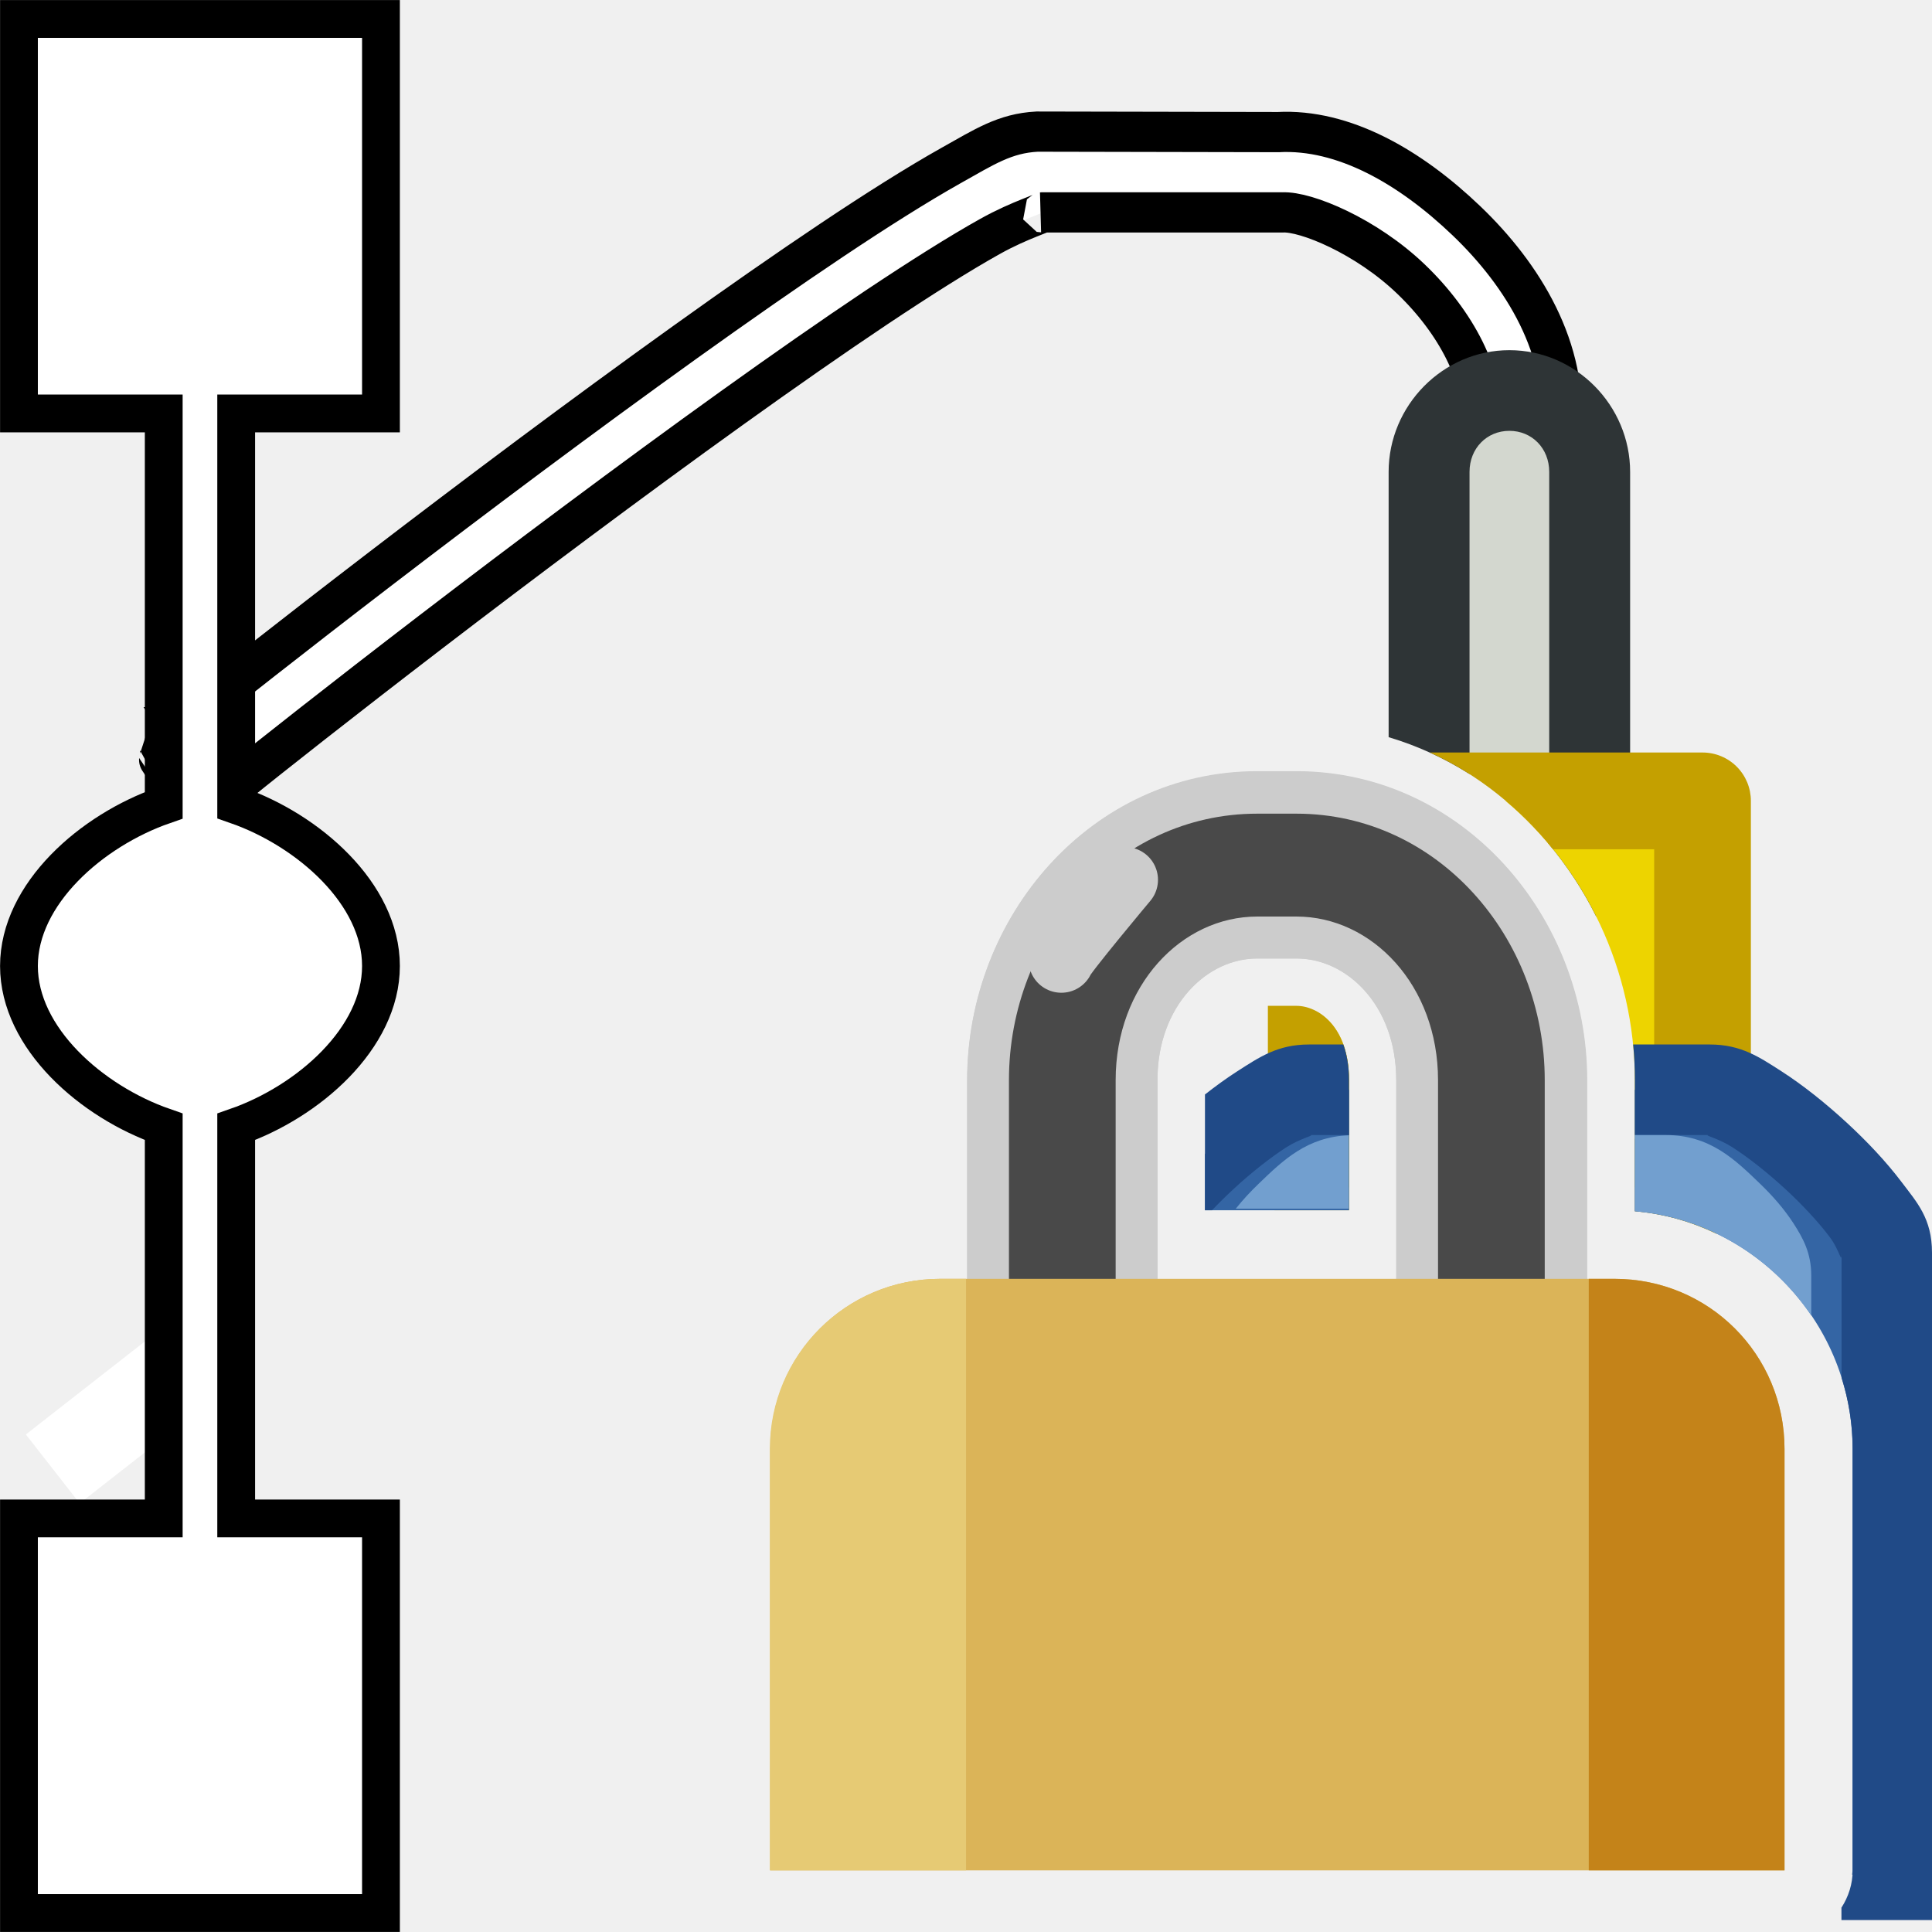
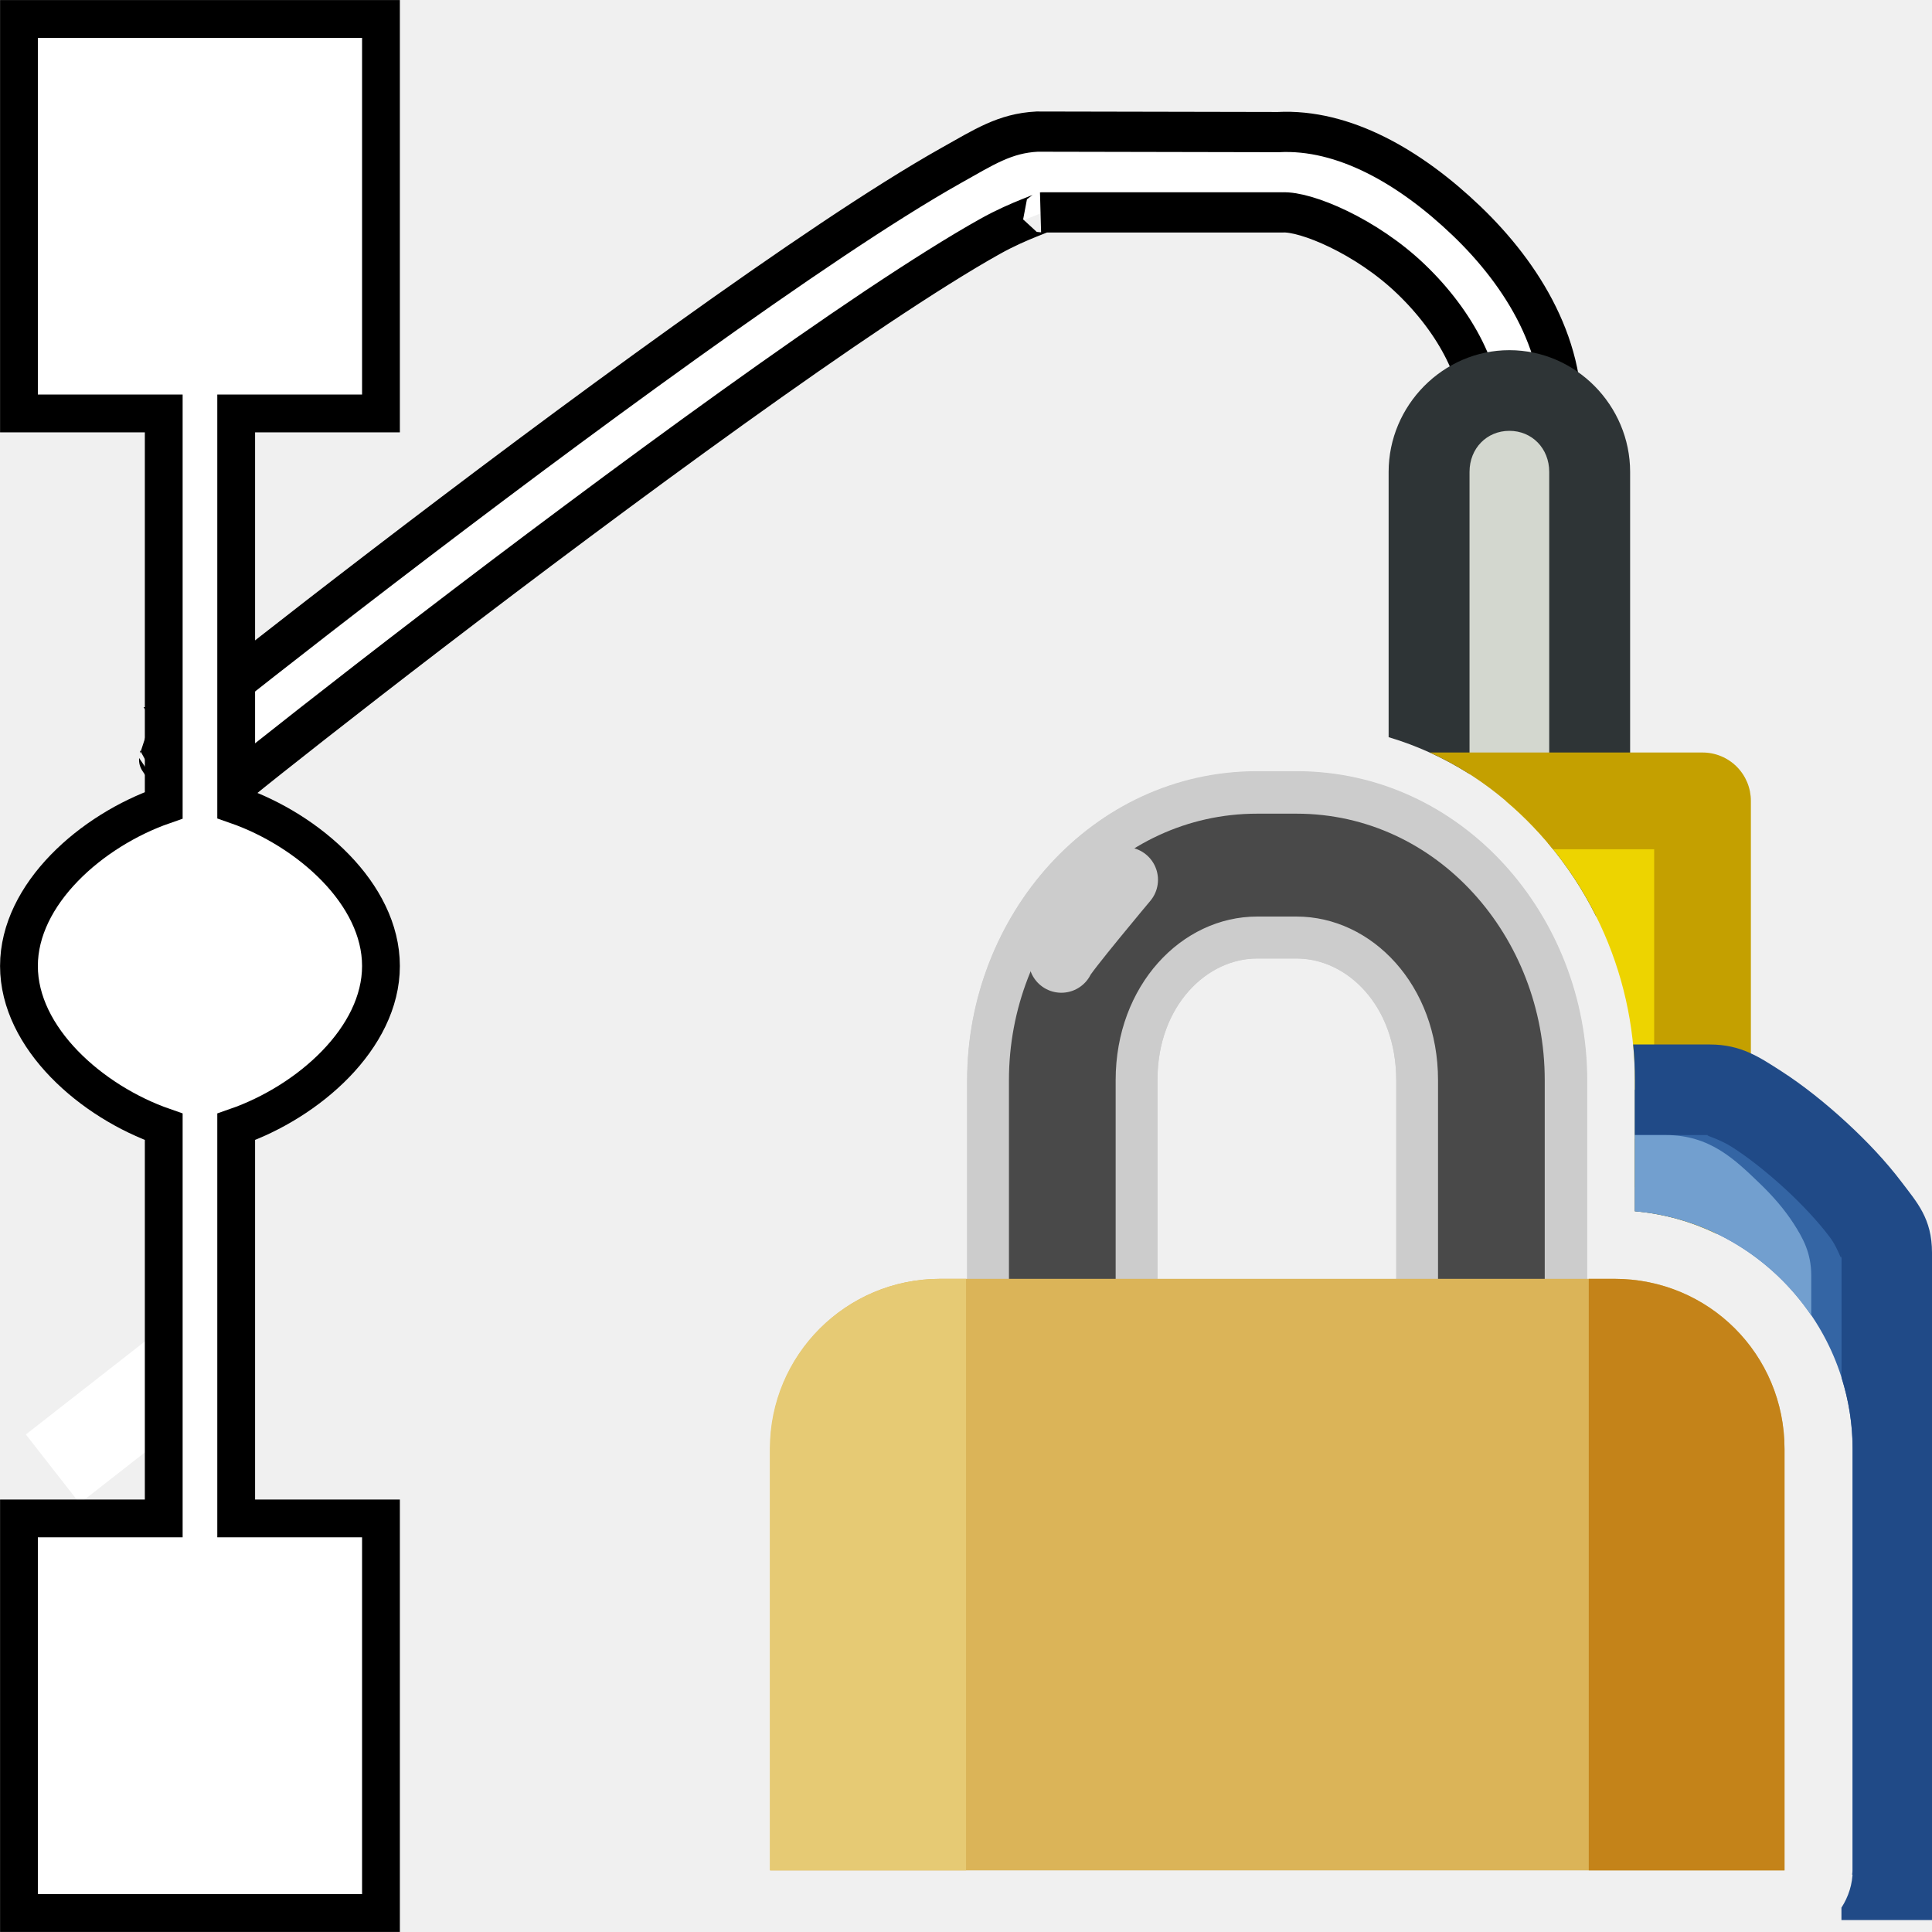
<svg xmlns="http://www.w3.org/2000/svg" width="16" height="16" id="svg11300" version="1.0" viewBox="0 0 16 16">
  <defs id="defs3" />
  <g id="layer1">
    <g id="g12141">
      <path style="display:inline;fill:none;fill-rule:evenodd;stroke:#ffffff;stroke-width:0.724;stroke-linecap:butt;stroke-linejoin:miter;stroke-miterlimit:4;stroke-dasharray:none;stroke-opacity:1" d="M 0.437,12.165 1.821,11.083" id="path13884" />
      <path id="path13886-4-6" d="m 8.597,1.09 h -0.009 C 8.321,1.104 8.151,1.217 7.874,1.372 7.597,1.528 7.262,1.739 6.888,1.989 6.14,2.489 5.238,3.141 4.384,3.777 3.53,4.414 2.724,5.035 2.172,5.468 1.895,5.685 1.683,5.854 1.556,5.959 c -0.063,0.052 -0.09,0.07 -0.139,0.121 -0.006,0.007 -0.013,0.013 -0.026,0.03 -0.006,0.008 -0.027,0.04 -0.027,0.041 -2.25e-4,3.996e-4 -0.045,0.14 -0.046,0.141 -2e-5,1.998e-4 0.23,0.347 0.23,0.347 1.88e-4,0 0.186,0.007 0.186,0.007 3.96e-4,-1.332e-4 0.04,-0.013 0.051,-0.018 0.011,-0.007 0.019,-0.009 0.025,-0.012 0.047,-0.025 0.051,-0.031 0.075,-0.048 L 1.507,6.023 c 0.004,0 0.007,-0.007 0.013,-0.007 0.009,-0.007 0.05,-0.017 0.049,-0.017 -3.96e-4,1.332e-4 0.182,0.007 0.182,0.007 -1.88e-4,-6.66e-5 0.23,0.346 0.23,0.346 1.9e-5,-2.664e-4 -0.044,0.14 -0.044,0.139 2.24e-4,-3.995e-4 -0.02,0.029 -0.026,0.037 -0.011,0.015 -0.015,0.019 -0.018,0.022 -0.023,0.023 0.028,-0.025 0.087,-0.074 C 2.098,6.379 2.31,6.211 2.584,5.996 3.132,5.566 3.933,4.948 4.782,4.316 5.631,3.683 6.527,3.035 7.257,2.547 7.623,2.303 7.948,2.098 8.199,1.958 8.45,1.817 8.675,1.756 8.622,1.759 h 1.99 0.009 c 0.194,-0.01 0.693,0.196 1.064,0.552 0.371,0.355 0.617,0.817 0.579,1.202 l 0.662,0.067 C 12.994,2.893 12.612,2.276 12.145,1.829 11.678,1.382 11.127,1.065 10.584,1.094 h 0.018 z" style="color:#000000;font-style:normal;font-variant:normal;font-weight:normal;font-stretch:normal;font-size:medium;line-height:normal;font-family:sans-serif;font-variant-ligatures:normal;font-variant-position:normal;font-variant-caps:normal;font-variant-numeric:normal;font-variant-alternates:normal;font-feature-settings:normal;text-indent:0;text-align:start;text-decoration:none;text-decoration-line:none;text-decoration-style:solid;text-decoration-color:#000000;letter-spacing:normal;word-spacing:normal;text-transform:none;writing-mode:lr-tb;direction:ltr;text-orientation:mixed;dominant-baseline:auto;baseline-shift:baseline;text-anchor:start;white-space:normal;shape-padding:0;clip-rule:nonzero;display:inline;overflow:visible;visibility:visible;opacity:1;isolation:auto;mix-blend-mode:normal;color-interpolation:sRGB;color-interpolation-filters:linearRGB;solid-color:#000000;solid-opacity:1;fill:#ffffff;fill-opacity:1;fill-rule:evenodd;stroke:#000000;stroke-width:0.333;stroke-linecap:butt;stroke-linejoin:miter;stroke-miterlimit:4;stroke-dasharray:none;stroke-dashoffset:0;stroke-opacity:1;color-rendering:auto;image-rendering:auto;shape-rendering:auto;text-rendering:auto;enable-background:accumulate" />
      <g id="rect14212">
        <path id="path142" style="color:#000000;fill:#d3d7cf;fill-rule:evenodd;stroke-linecap:square;stroke-linejoin:round;-inkscape-stroke:none" d="M 12.5 3.234 C 12.131 3.234 11.834 3.535 11.834 3.908 L 11.834 6.229 C 12.331 6.452 12.746 6.824 13.043 7.281 C 13.12 7.171 13.166 7.038 13.166 6.893 L 13.166 3.908 C 13.166 3.535 12.869 3.234 12.5 3.234 z " />
        <path id="path141" style="color:#000000;fill:#2e3436;fill-rule:evenodd;stroke-linecap:square;stroke-linejoin:round;-inkscape-stroke:none" d="M 12.5 2.9 C 11.95 2.9 11.5 3.358 11.5 3.908 L 11.5 6.105 C 11.739 6.176 11.964 6.28 12.17 6.41 L 12.17 3.908 C 12.17 3.713 12.313 3.568 12.5 3.568 C 12.687 3.568 12.83 3.713 12.83 3.908 L 12.83 6.893 C 12.83 6.924 12.827 6.954 12.82 6.982 C 12.976 7.167 13.11 7.371 13.219 7.59 C 13.393 7.408 13.5 7.161 13.5 6.893 L 13.5 3.908 C 13.5 3.358 13.05 2.9 12.5 2.9 z " />
      </g>
      <g id="rect14215">
-         <path id="path125" style="color:#000000;fill:#edd400;fill-rule:evenodd;stroke-linecap:square;stroke-linejoin:round;-inkscape-stroke:none" d="M 11.172 9.832 L 11.172 8.945 C 11.172 8.625 11.04 8.45 10.9 8.375 L 10.9 9.832 L 11.172 9.832 z " />
        <path id="path131" style="color:#000000;fill:#edd400;fill-rule:evenodd;stroke-linecap:square;stroke-linejoin:round;-inkscape-stroke:none" d="M 13.539 9.832 L 14.1 9.832 L 14.1 6.633 L 12.469 6.633 C 13.127 7.185 13.539 8.036 13.539 8.945 L 13.539 9.832 z " />
-         <path id="path126" style="color:#000000;fill:#c4a000;fill-rule:evenodd;stroke-linecap:square;stroke-linejoin:round;-inkscape-stroke:none" d="M 10.555 10.023 L 11.172 10.023 L 11.172 8.945 C 11.172 8.497 10.913 8.33 10.738 8.33 L 10.5 8.33 L 10.5 9.832 A 0.4 0.4 0 0 0 10.555 10.023 z " />
        <path id="path128" style="color:#000000;fill:#c4a000;fill-rule:evenodd;stroke-linecap:square;stroke-linejoin:round;-inkscape-stroke:none" d="M 14.213 10.217 A 0.4 0.4 0 0 0 14.5 9.832 L 14.5 6.633 A 0.4 0.4 0 0 0 14.1 6.232 L 11.842 6.232 C 12.242 6.414 12.586 6.693 12.861 7.033 L 13.699 7.033 L 13.699 9.432 L 13.539 9.432 L 13.539 10.031 C 13.778 10.052 14.005 10.117 14.213 10.217 z " />
      </g>
      <g id="rect14217">
-         <path id="path117" style="color:#000000;display:inline;fill:#3465a4;fill-rule:evenodd;stroke-linecap:square;stroke-linejoin:round;-inkscape-stroke:none" d="M 9.979 9.557 L 9.979 10.023 L 11.172 10.023 L 11.172 9.025 L 10.84 9.025 C 10.653 9.025 10.294 9.268 9.979 9.557 z " />
        <path id="path120" style="color:#000000;display:inline;fill:#3465a4;fill-rule:evenodd;stroke-linecap:square;stroke-linejoin:round;-inkscape-stroke:none" d="M 15.338,15.525 H 15.625 v -5.152 c 0,-0.348 -1.087,-1.348 -1.465,-1.348 H 13.539 V 10.031 c 1.007,0.086 1.803,0.941 1.803,1.969 v 3.49 c -2e-6,0.012 -0.003,0.023 -0.004,0.035 z" />
-         <path id="path124" style="color:#000000;display:inline;fill:#204a87;fill-rule:evenodd;stroke-linecap:square;stroke-linejoin:round;-inkscape-stroke:none" d="M 11.172 9.4 L 11.172 8.945 C 11.172 8.828 11.154 8.731 11.125 8.65 L 10.84 8.65 C 10.58 8.65 10.428 8.756 10.248 8.871 C 10.159 8.928 10.068 8.994 9.979 9.064 L 9.979 10.023 L 10.037 10.023 C 10.094 9.963 10.155 9.903 10.219 9.844 C 10.365 9.709 10.523 9.585 10.652 9.502 C 10.766 9.429 10.878 9.405 10.857 9.4 L 11.172 9.4 z " />
        <path id="path122" style="color:#000000;display:inline;fill:#204a87;fill-rule:evenodd;stroke-linecap:square;stroke-linejoin:round;-inkscape-stroke:none" d="m 15.25,15.797 v 0.104 H 16 v -0.375 -5.152 C 16,10.091 15.875,9.957 15.748,9.789 15.621,9.621 15.462,9.452 15.289,9.293 15.116,9.134 14.932,8.987 14.752,8.871 14.572,8.756 14.42,8.65 14.16,8.65 h -0.635 c 0.01,0.098 0.014,0.196 0.014,0.295 v 0.455 h 0.604 c -0.021,0.005 0.092,0.029 0.205,0.102 0.13,0.083 0.288,0.208 0.434,0.342 0.146,0.134 0.281,0.281 0.369,0.398 0.089,0.117 0.1,0.239 0.1,0.131 v 1.037 c 0.059,0.187 0.092,0.385 0.092,0.59 v 3.49 c -1.8e-5,0.113 -0.035,0.218 -0.092,0.307 z" />
      </g>
      <path id="path14222" style="color:#000000;fill:#729fcf;fill-rule:evenodd;stroke-linecap:square;stroke-linejoin:round;-inkscape-stroke:none" d="M 15 10.895 L 15 10.6 L 15 10.564 C 15 10.374 14.93 10.252 14.854 10.133 C 14.777 10.014 14.681 9.904 14.576 9.803 C 14.366 9.601 14.161 9.4 13.795 9.4 L 13.539 9.4 L 13.539 9.836 L 13.539 10.031 C 14.146 10.083 14.675 10.415 15 10.895 z " />
-       <path id="path138" style="color:#000000;fill:#729fcf;fill-rule:evenodd;stroke-linecap:square;stroke-linejoin:round;-inkscape-stroke:none" d="M 11.17 9.402 C 10.826 9.415 10.627 9.607 10.424 9.803 C 10.356 9.868 10.292 9.937 10.234 10.01 L 11.17 10.01 L 11.17 9.838 L 11.17 9.402 z " />
      <path style="display:inline;fill:#ffffff;fill-opacity:1;stroke:#000000;stroke-width:0.313;stroke-miterlimit:4;stroke-dasharray:none;stroke-opacity:1" d="M 0.157,0.157 V 3.424 H 1.356 V 6.669 C 0.758,6.877 0.157,7.403 0.157,8 0.157,8.597 0.758,9.124 1.356,9.332 V 12.575 H 0.157 v 3.268 h 2.998 l -1e-6,-3.268 H 1.956 V 9.332 C 2.554,9.124 3.155,8.597 3.155,8 3.155,7.402 2.554,6.875 1.956,6.667 V 3.424 H 3.155 V 0.157 Z" id="path82013-7-7" />
    </g>
    <g id="g99249" transform="matrix(3.539621,0,0,3.539621,-195.397,-161.8703)">
      <g id="g99241" transform="matrix(0.7475081,0,0,0.7475081,-7.218628,0.2337136)">
        <path style="color:#000000;font-style:normal;font-variant:normal;font-weight:normal;font-stretch:normal;font-size:medium;line-height:normal;font-family:sans-serif;font-variant-ligatures:normal;font-variant-position:normal;font-variant-caps:normal;font-variant-numeric:normal;font-variant-alternates:normal;font-variant-east-asian:normal;font-feature-settings:normal;font-variation-settings:normal;text-indent:0;text-align:start;text-decoration:none;text-decoration-line:none;text-decoration-style:solid;text-decoration-color:#000000;letter-spacing:normal;word-spacing:normal;text-transform:none;writing-mode:lr-tb;direction:ltr;text-orientation:mixed;dominant-baseline:auto;baseline-shift:baseline;text-anchor:start;white-space:normal;shape-padding:0;shape-margin:0;inline-size:0;clip-rule:nonzero;display:inline;overflow:visible;visibility:visible;isolation:auto;mix-blend-mode:normal;color-interpolation:sRGB;color-interpolation-filters:linearRGB;solid-color:#000000;solid-opacity:1;vector-effect:none;fill:#494949;fill-opacity:1;fill-rule:nonzero;stroke:#cccccc;stroke-width:0.131;stroke-linecap:round;stroke-linejoin:round;stroke-miterlimit:4;stroke-dasharray:none;stroke-dashoffset:0;stroke-opacity:1;paint-order:fill markers stroke;color-rendering:auto;image-rendering:auto;shape-rendering:auto;text-rendering:auto;enable-background:accumulate;stop-color:#000000" d="m 87.441,63.346 c -0.48,0 -0.842,0.42 -0.842,0.901 v 0.647 c 0,0.481 0.362,0.901 0.842,0.901 h 0.123 c 0.48,0 0.843,-0.42 0.843,-0.901 v -0.647 c 0,-0.481 -0.364,-0.901 -0.843,-0.901 z m 0,0.454 h 0.123 c 0.197,0 0.378,0.18 0.378,0.447 v 0.647 c 0,0.266 -0.181,0.448 -0.378,0.448 h -0.123 c -0.197,0 -0.378,-0.182 -0.378,-0.448 v -0.647 c 0,-0.266 0.181,-0.447 0.378,-0.447 z" id="path99231" />
        <g id="g99237" style="opacity:1">
          <path style="color:#000000;font-style:normal;font-variant:normal;font-weight:normal;font-stretch:normal;font-size:medium;line-height:normal;font-family:sans-serif;font-variant-ligatures:normal;font-variant-position:normal;font-variant-caps:normal;font-variant-numeric:normal;font-variant-alternates:normal;font-variant-east-asian:normal;font-feature-settings:normal;font-variation-settings:normal;text-indent:0;text-align:start;text-decoration:none;text-decoration-line:none;text-decoration-style:solid;text-decoration-color:#000000;letter-spacing:normal;word-spacing:normal;text-transform:none;writing-mode:lr-tb;direction:ltr;text-orientation:mixed;dominant-baseline:auto;baseline-shift:baseline;text-anchor:start;white-space:normal;shape-padding:0;shape-margin:0;inline-size:0;clip-rule:nonzero;display:inline;overflow:visible;visibility:visible;isolation:auto;mix-blend-mode:normal;color-interpolation:sRGB;color-interpolation-filters:linearRGB;solid-color:#000000;solid-opacity:1;vector-effect:none;fill:#494949;fill-opacity:1;fill-rule:nonzero;stroke:none;stroke-width:0.131;stroke-linecap:round;stroke-linejoin:round;stroke-miterlimit:4;stroke-dasharray:none;stroke-dashoffset:0;stroke-opacity:1;paint-order:fill markers stroke;color-rendering:auto;image-rendering:auto;shape-rendering:auto;text-rendering:auto;enable-background:accumulate;stop-color:#000000;stop-opacity:1" d="m 87.441,63.346 c -0.48,0 -0.842,0.42 -0.842,0.901 v 0.647 c 0,0.481 0.362,0.901 0.842,0.901 h 0.123 c 0.48,0 0.843,-0.42 0.843,-0.901 v -0.647 c 0,-0.481 -0.364,-0.901 -0.843,-0.901 z m 0,0.454 h 0.123 c 0.197,0 0.378,0.18 0.378,0.447 v 0.647 c 0,0.266 -0.181,0.448 -0.378,0.448 h -0.123 c -0.197,0 -0.378,-0.182 -0.378,-0.448 v -0.647 c 0,-0.266 0.181,-0.447 0.378,-0.447 z" id="path99233" />
          <path style="color:#000000;font-style:normal;font-variant:normal;font-weight:normal;font-stretch:normal;font-size:medium;line-height:normal;font-family:sans-serif;font-variant-ligatures:normal;font-variant-position:normal;font-variant-caps:normal;font-variant-numeric:normal;font-variant-alternates:normal;font-variant-east-asian:normal;font-feature-settings:normal;font-variation-settings:normal;text-indent:0;text-align:start;text-decoration:none;text-decoration-line:none;text-decoration-style:solid;text-decoration-color:#000000;letter-spacing:normal;word-spacing:normal;text-transform:none;writing-mode:lr-tb;direction:ltr;text-orientation:mixed;dominant-baseline:auto;baseline-shift:baseline;text-anchor:start;white-space:normal;shape-padding:0;shape-margin:0;inline-size:0;clip-rule:nonzero;display:inline;overflow:visible;visibility:visible;isolation:auto;mix-blend-mode:normal;color-interpolation:sRGB;color-interpolation-filters:linearRGB;solid-color:#000000;solid-opacity:1;vector-effect:none;fill:#cccccc;fill-opacity:1;fill-rule:nonzero;stroke:none;stroke-linecap:round;stroke-linejoin:round;stroke-miterlimit:4;stroke-dasharray:none;stroke-dashoffset:0;stroke-opacity:1;paint-order:fill markers stroke;color-rendering:auto;image-rendering:auto;shape-rendering:auto;text-rendering:auto;enable-background:accumulate;stop-color:#000000;stop-opacity:1" d="m 87.441,63.279 c -0.518,0 -0.908,0.453 -0.908,0.967 v 0.646 c 0,0.514 0.39,0.967 0.908,0.967 h 0.123 c 0.518,0 0.91,-0.453 0.91,-0.967 v -0.646 c 0,-0.514 -0.392,-0.967 -0.91,-0.967 z m 0,0.133 h 0.123 c 0.441,0 0.777,0.386 0.777,0.834 v 0.646 c 0,0.448 -0.336,0.836 -0.777,0.836 h -0.123 c -0.441,0 -0.777,-0.388 -0.777,-0.836 v -0.646 c 0,-0.448 0.336,-0.834 0.777,-0.834 z m 0,0.322 c -0.237,0 -0.443,0.216 -0.443,0.512 v 0.646 c 0,0.296 0.206,0.514 0.443,0.514 h 0.123 c 0.237,0 0.443,-0.218 0.443,-0.514 v -0.646 c 0,-0.296 -0.206,-0.512 -0.443,-0.512 z m 0,0.131 h 0.123 c 0.157,0 0.312,0.144 0.312,0.381 v 0.646 c 0,0.237 -0.156,0.383 -0.312,0.383 h -0.123 c -0.157,0 -0.312,-0.146 -0.312,-0.383 v -0.646 c 0,-0.237 0.156,-0.381 0.312,-0.381 z" id="path99235" />
        </g>
        <path style="fill:none;stroke:#cccccc;stroke-width:0.205;stroke-linecap:round;stroke-linejoin:miter;stroke-miterlimit:4;stroke-dasharray:none;stroke-opacity:1" d="m 86.828,63.87 c 0.003,-0.016 0.2,-0.251 0.2,-0.251" id="path99239" />
      </g>
      <path style="fill:#dbb458;fill-opacity:1;stroke:none;stroke-width:0.193;stroke-linecap:round;stroke-linejoin:round;stroke-miterlimit:4;stroke-dasharray:none;stroke-opacity:1;paint-order:stroke markers fill" d="m 57.403,48.723 c -0.221,0 -0.398,0.178 -0.398,0.398 v 0.986 h 2.373 v -0.986 c 0,-0.221 -0.177,-0.398 -0.398,-0.398 z" id="path99243" />
      <path style="fill:#c48319;fill-opacity:1;stroke:none;stroke-width:0.193;stroke-linecap:round;stroke-linejoin:round;stroke-miterlimit:4;stroke-dasharray:none;stroke-opacity:1;paint-order:stroke markers fill" d="m 58.92,48.723 v 1.384 h 0.458 v -0.986 c 0,-0.221 -0.177,-0.398 -0.398,-0.398 z" id="path99245" />
      <path style="fill:#e6ca74;fill-opacity:1;stroke:none;stroke-width:0.193;stroke-linecap:round;stroke-linejoin:round;stroke-miterlimit:4;stroke-dasharray:none;stroke-opacity:1;paint-order:stroke markers fill" d="m 57.403,48.723 c -0.221,0 -0.399,0.178 -0.399,0.398 v 0.986 h 0.459 v -1.384 z" id="path99247" />
    </g>
  </g>
</svg>
